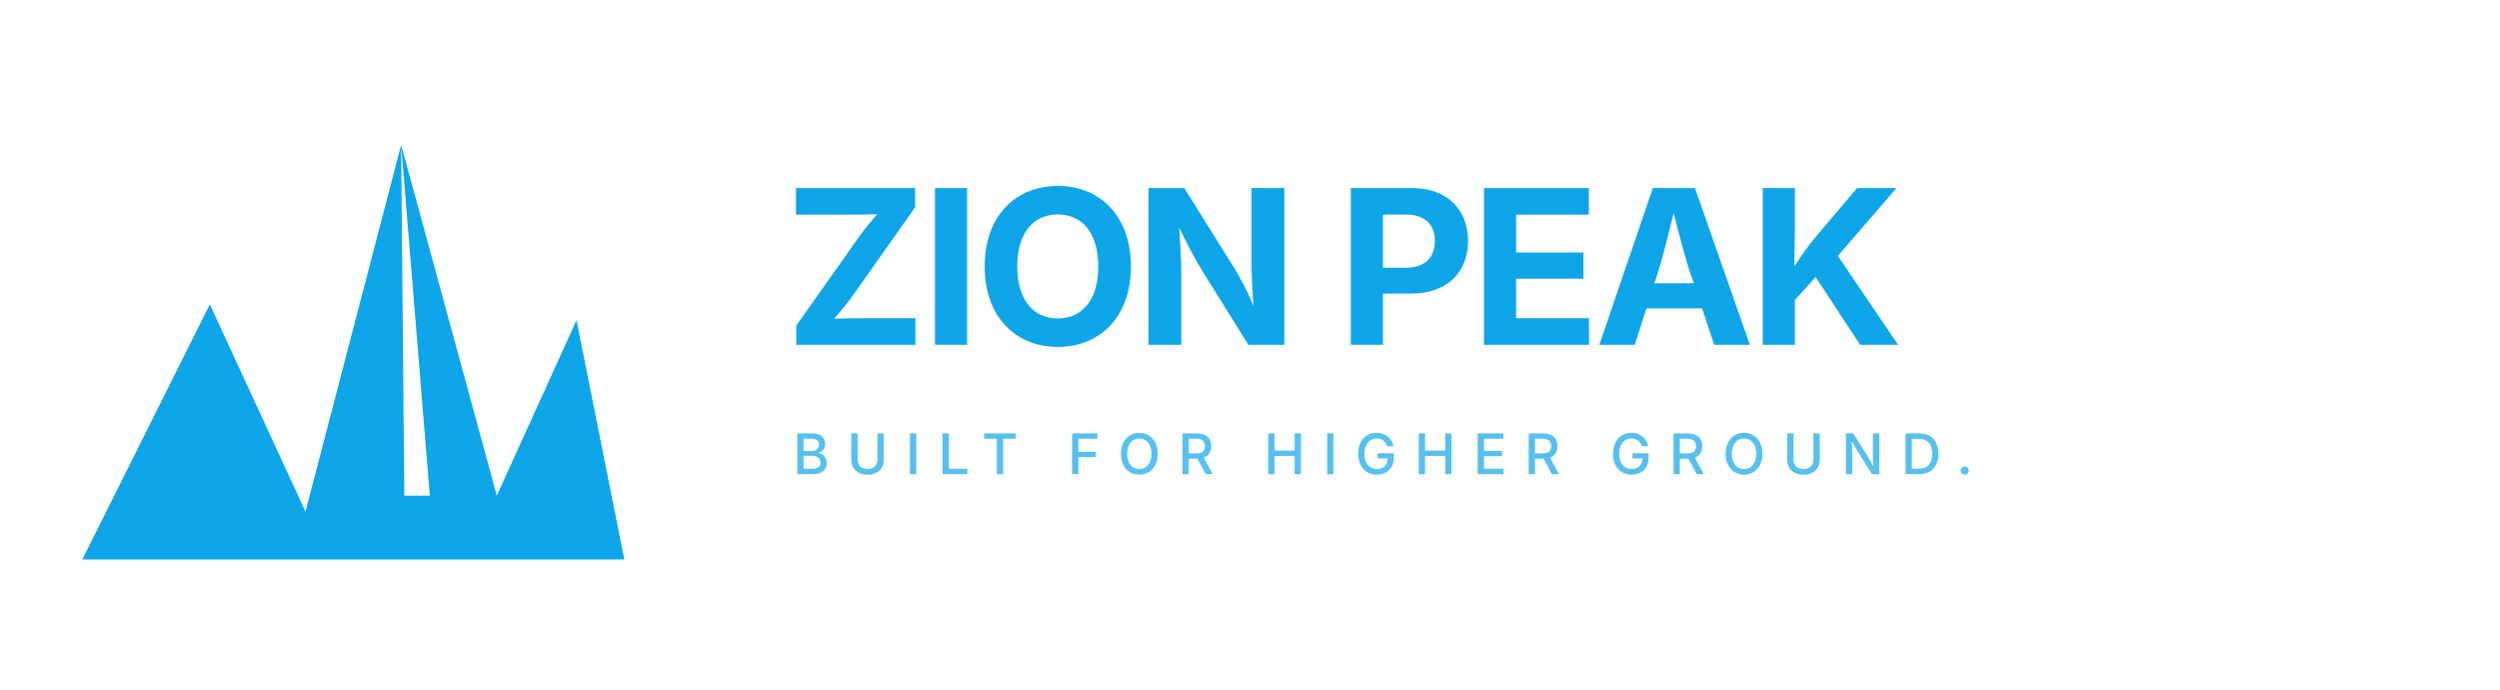
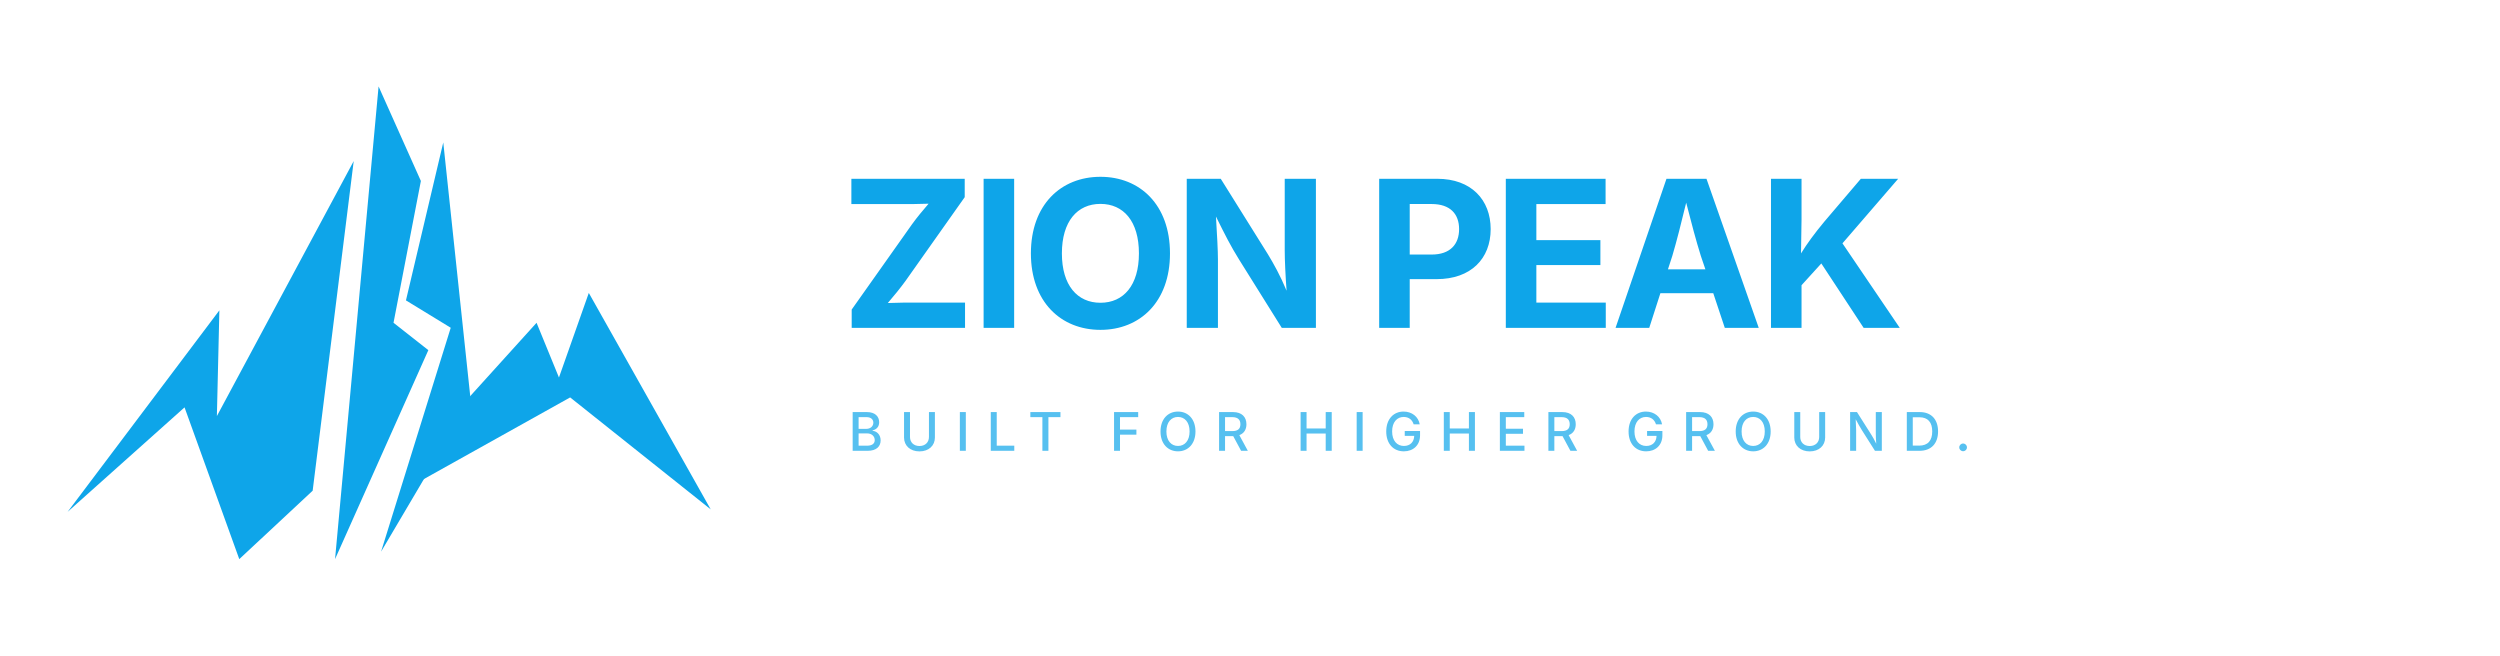
- <svg xmlns="http://www.w3.org/2000/svg" viewBox="0 0 580 160">
-   <svg x="8" y="18" width="148" height="120" viewBox="0 0 200 160">
-     <path fill-rule="evenodd" clip-rule="evenodd" fill="#0EA5E9" d="M15 150 L55 70 L85 135 L115 20 L145 130 L170 75 L185 150 Z M115 20 L124 130 L116 130 Z" />
+ <svg xmlns="http://www.w3.org/2000/svg" viewBox="0 0 610 160">
+   <svg x="8" y="18" width="173" height="120" viewBox="0 0 570 395">
+     <g fill="#0EA5E9">
+       <path d="M28 352 L150 190 L148 275 L258 70 L225 335 L166 390 L122 268 Z" />
+       <path d="M278 10 L312 86 L290 200 L318 222 L243 390 Z" />
+       <path d="M330 55 L300 182 L336 204 L280 384 L352 262 Z" />
+       <path d="M310 305 L405 200 L423 244 L447 176 L545 350 L432 260 L303 332 Z" />
+     </g>
  </svg>
-   <text x="182" y="80" font-family="'Space Grotesk','Inter','Sora',sans-serif" font-weight="700" font-size="50" letter-spacing="-1.5" fill="#0EA5E9">ZION PEAK</text>
-   <text x="184" y="110" font-family="'Space Grotesk','Inter','Sora',sans-serif" font-weight="500" font-size="13" letter-spacing="4" fill="#0EA5E9" opacity="0.7">BUILT FOR HIGHER GROUND.</text>
+   <text x="205" y="80" font-family="'Space Grotesk','Inter','Sora',sans-serif" font-weight="700" font-size="50" letter-spacing="-1.5" fill="#0EA5E9">ZION PEAK</text>
+   <text x="207" y="110" font-family="'Space Grotesk','Inter','Sora',sans-serif" font-weight="500" font-size="13" letter-spacing="4" fill="#0EA5E9" opacity="0.7">BUILT FOR HIGHER GROUND.</text>
</svg>
